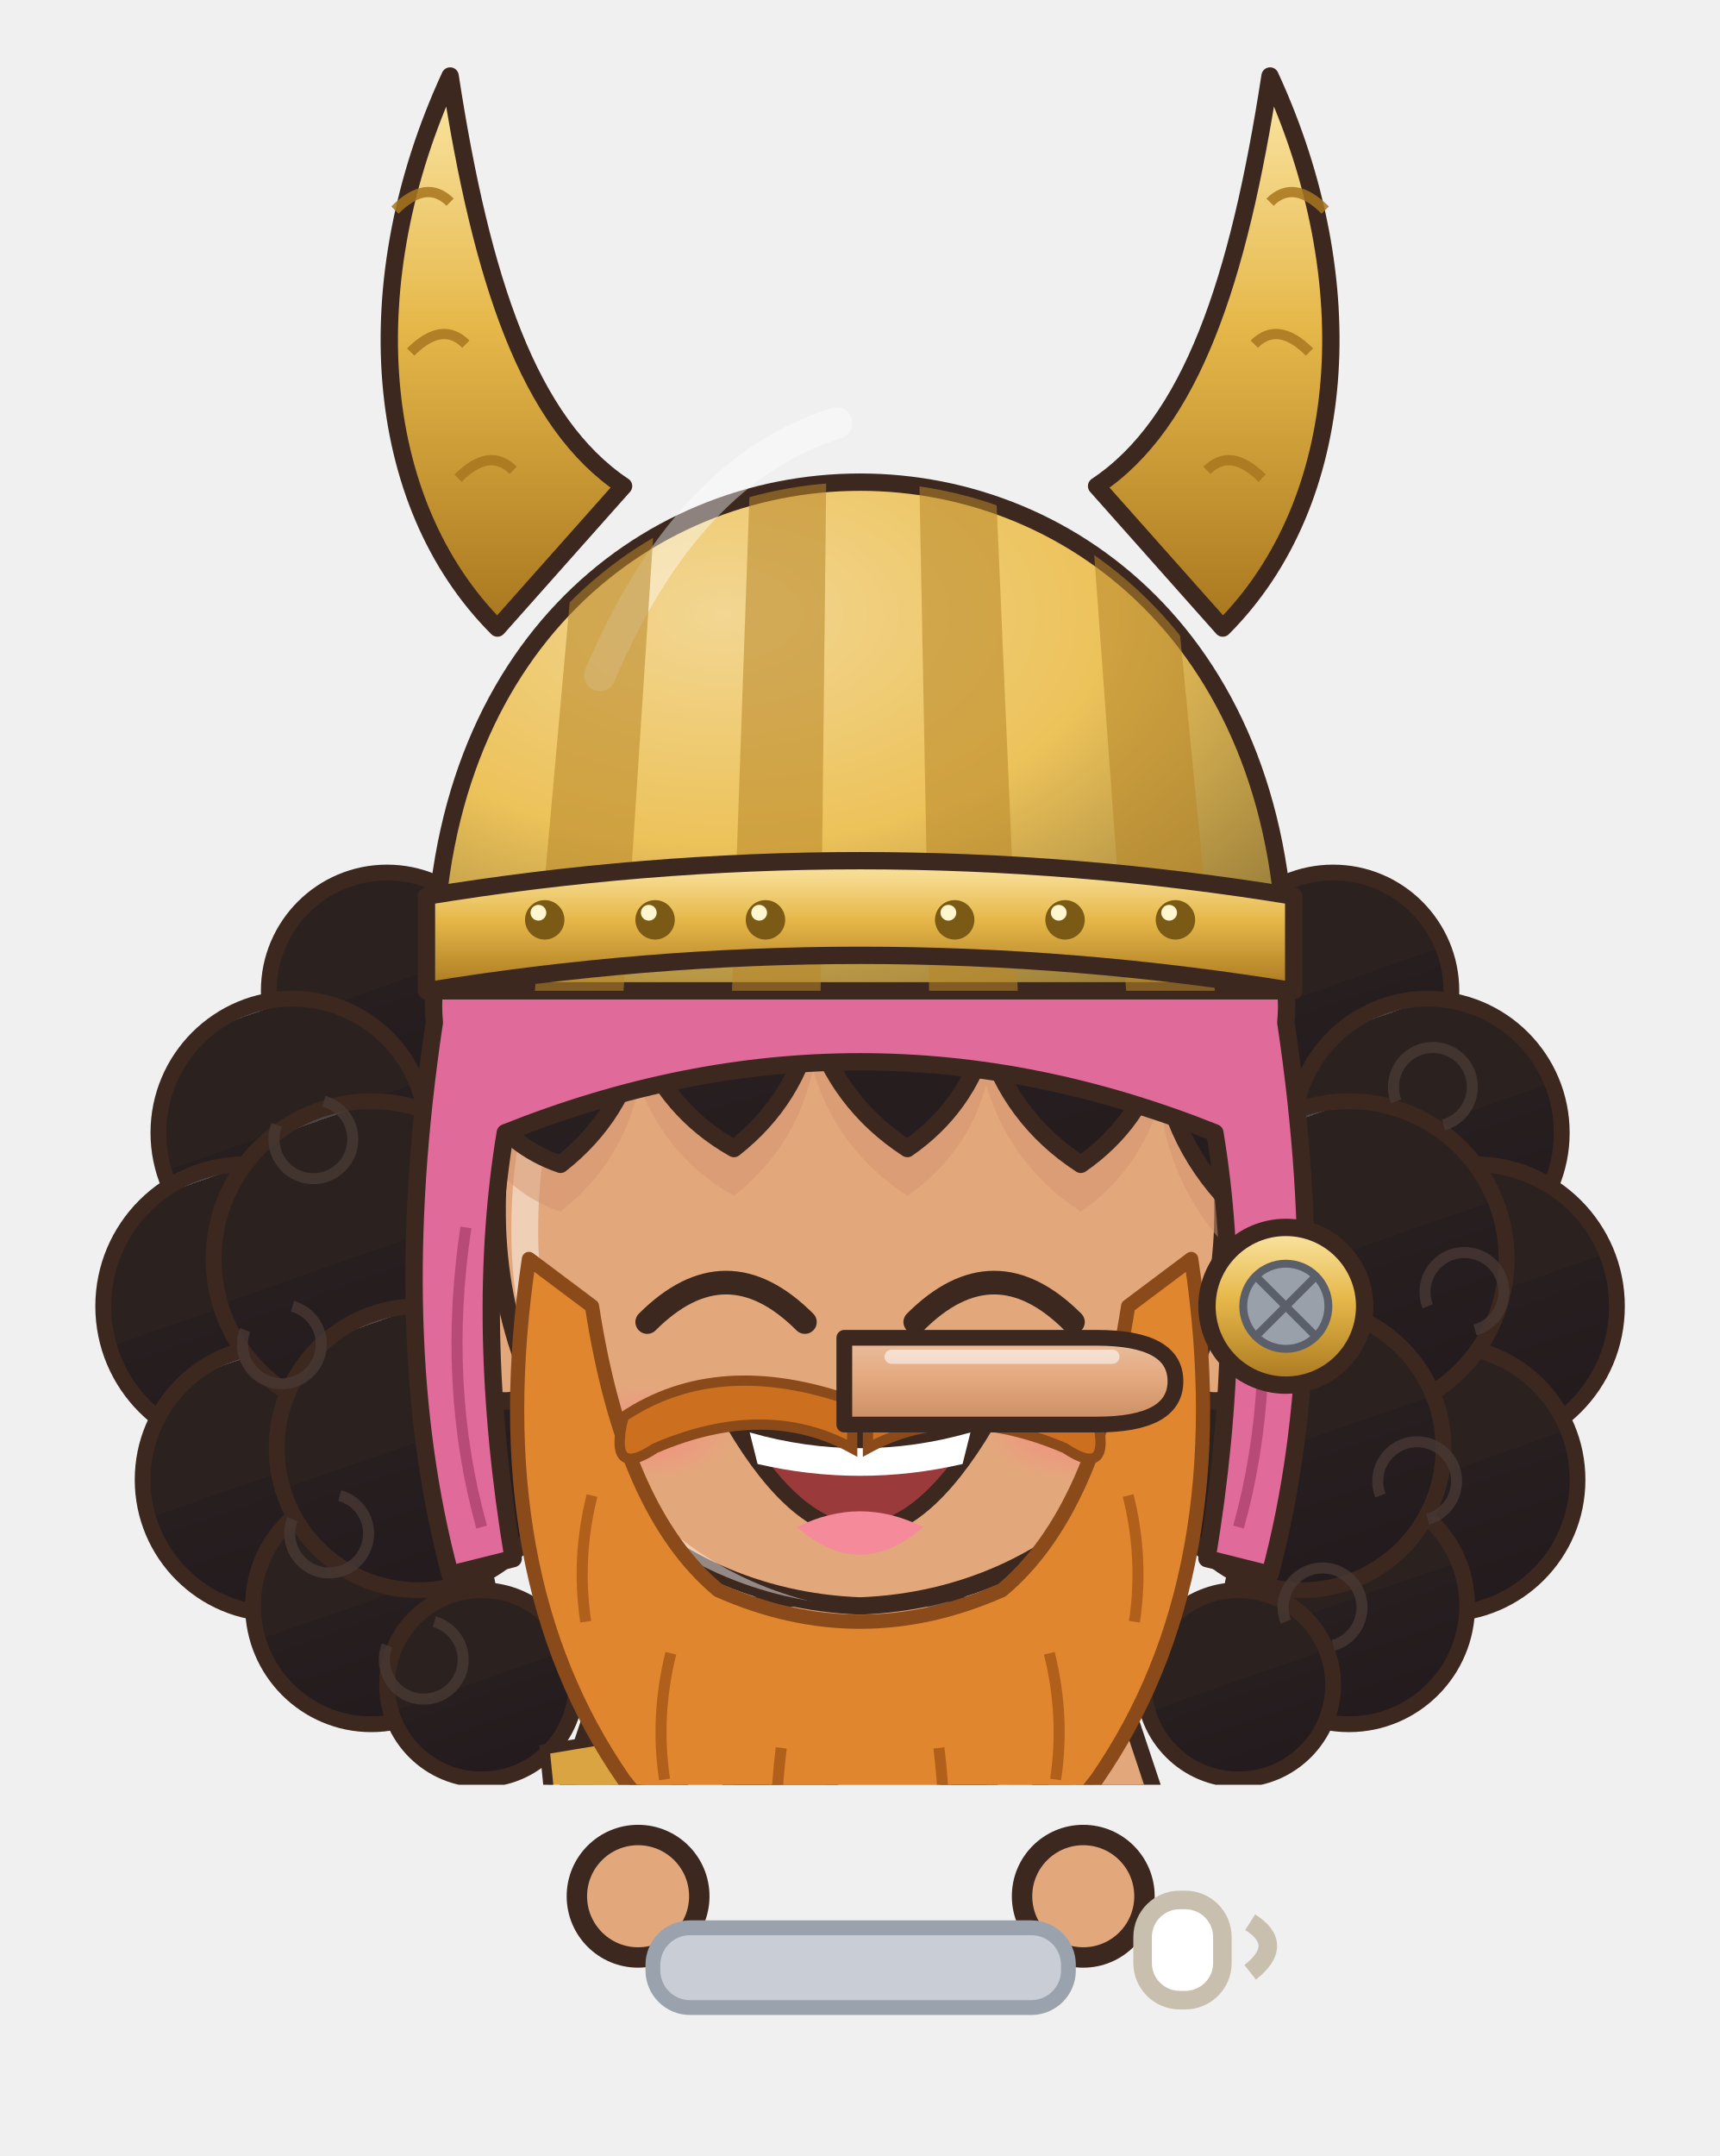
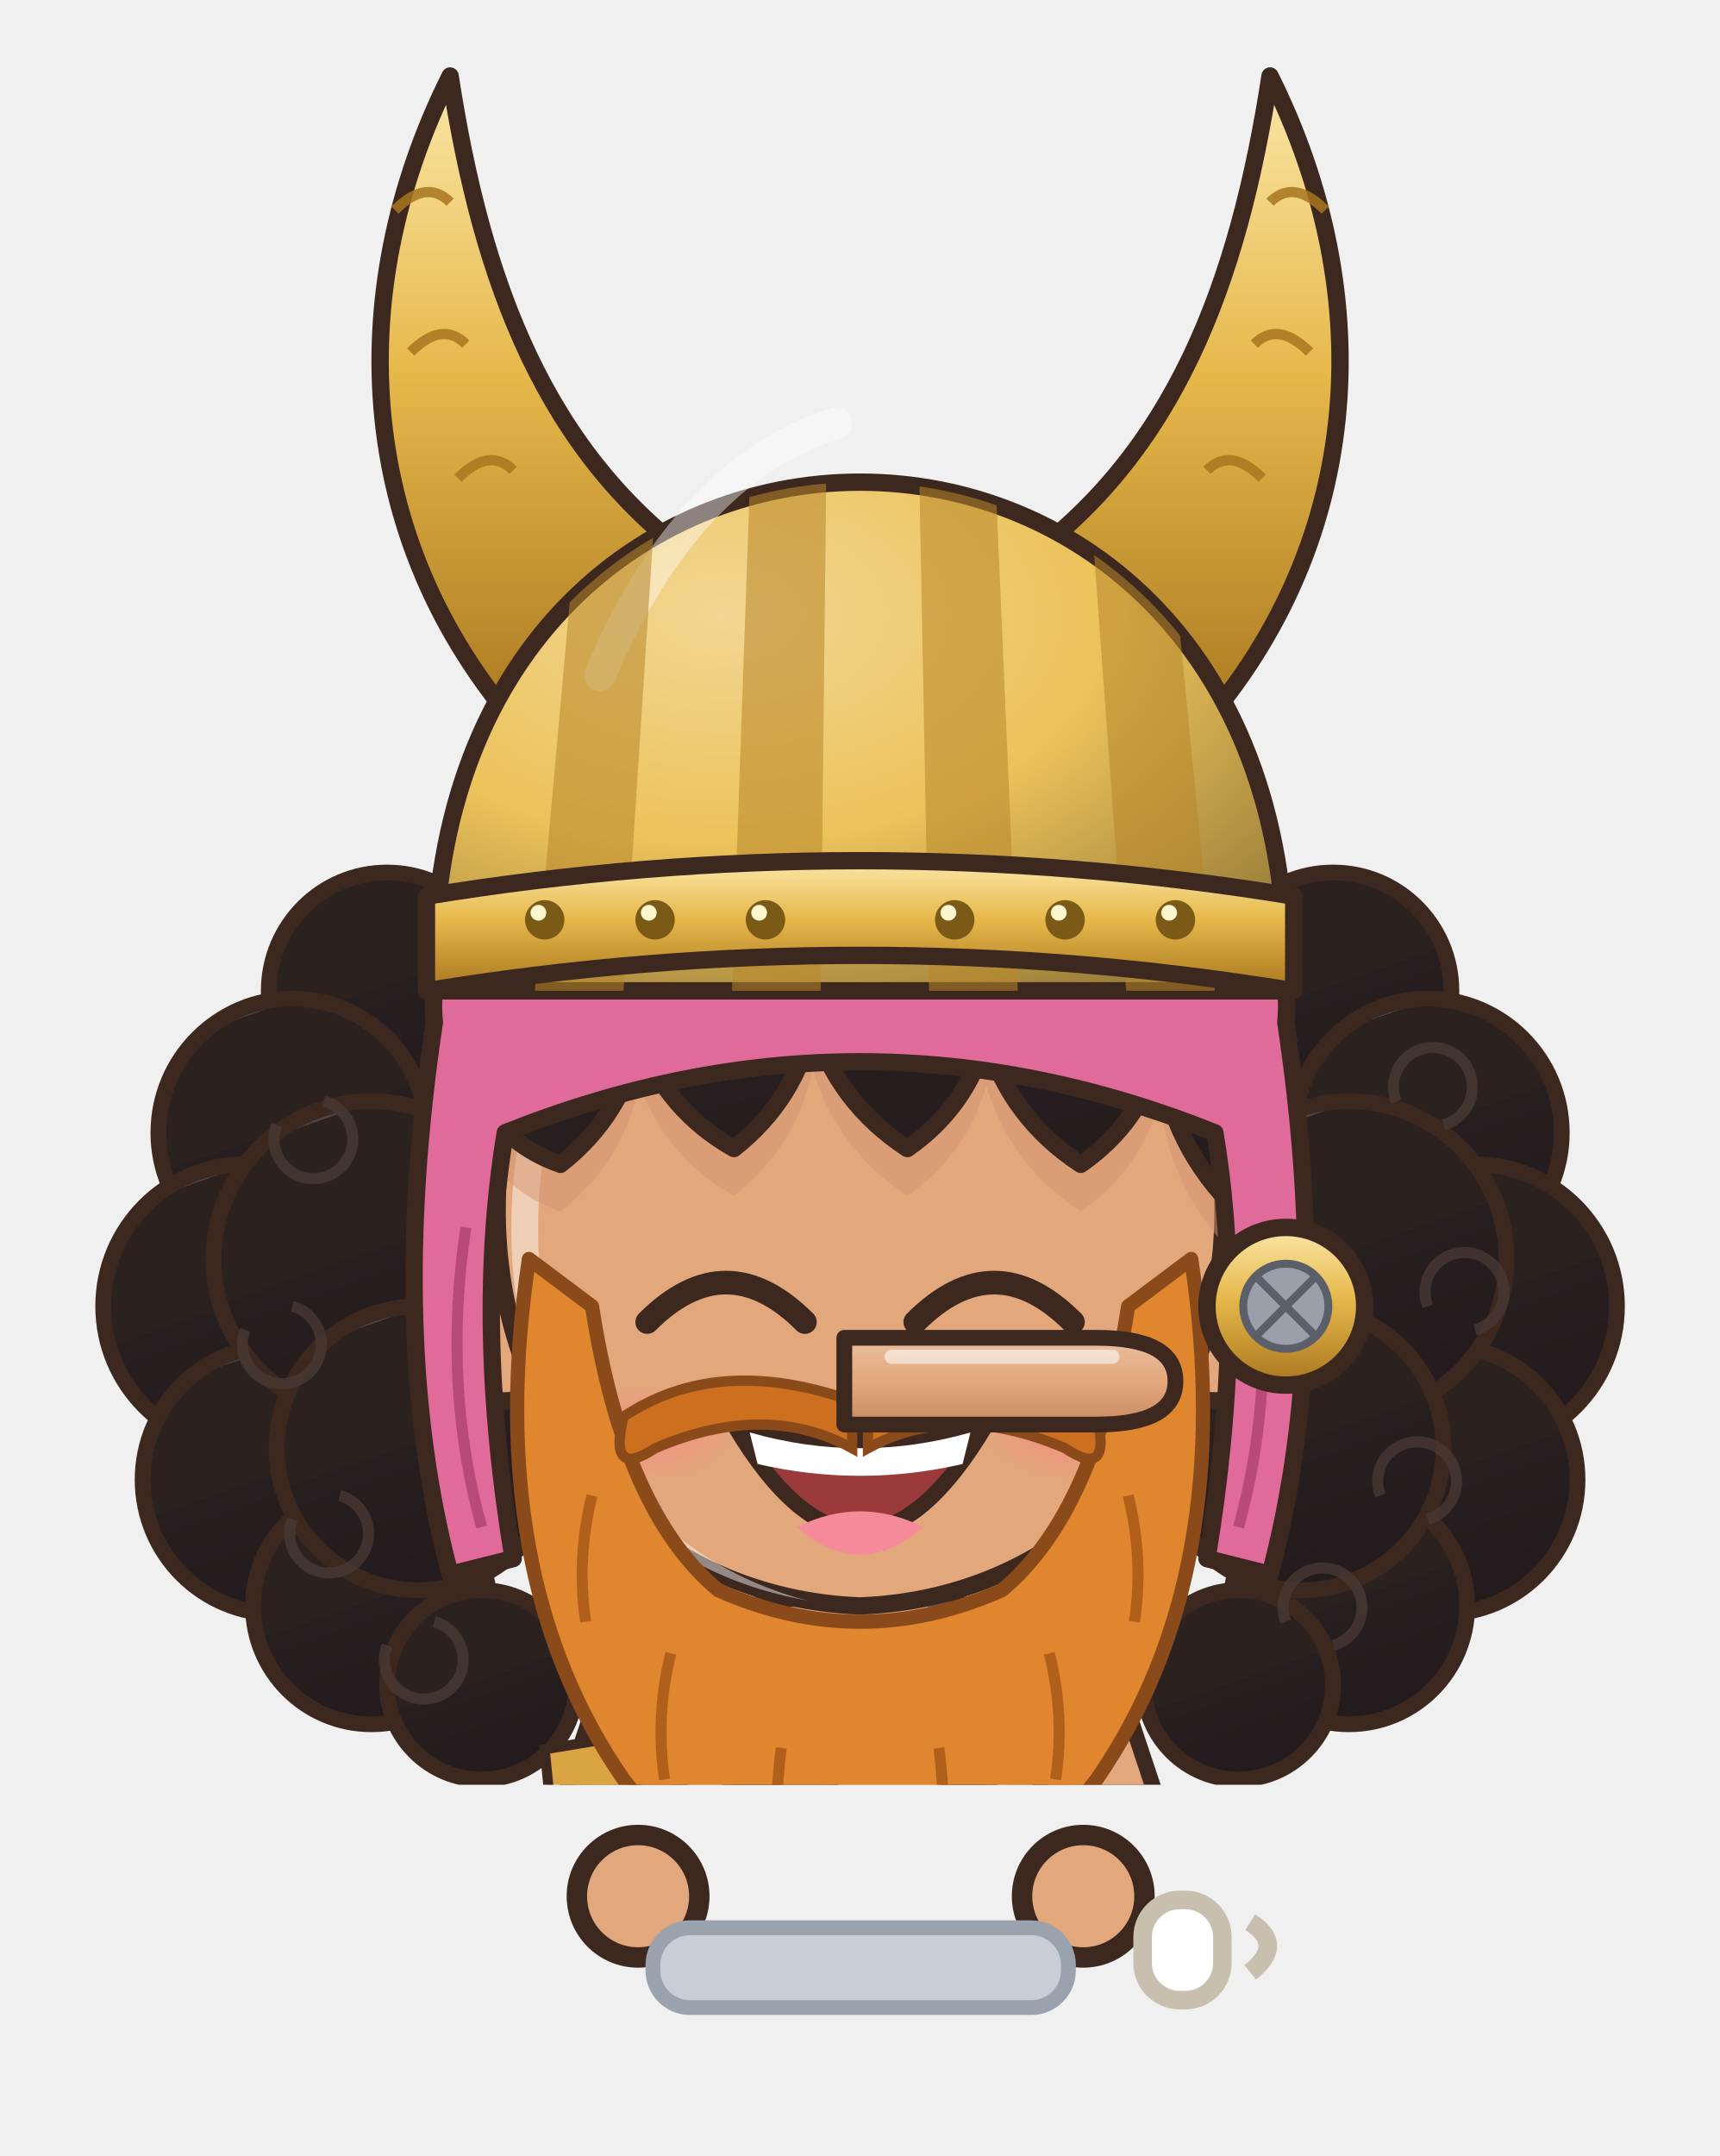
<svg xmlns="http://www.w3.org/2000/svg" viewBox="161.6 201.8 92.7 116.2" width="92.7" height="116.2">
  <svg x="161.6" y="201.8" viewBox="-120 -180 240 248.94" width="92.736" height="96.192">
    <defs>
      <linearGradient id="hair19" x1="0" y1="0" x2=".35" y2="1">
        <stop offset="0" stop-color="#4c4543" />
        <stop offset=".16" stop-color="#4c4543" />
        <stop offset=".16" stop-color="#2b2220" />
        <stop offset=".58" stop-color="#2b2220" />
        <stop offset=".58" stop-color="#271e20" />
        <stop offset="1" stop-color="#231b1d" />
      </linearGradient>
      <radialGradient id="skin19" cx=".4" cy=".32" r=".85">
        <stop offset="0" stop-color="#e3a77c" />
        <stop offset=".84" stop-color="#e3a77c" />
        <stop offset=".84" stop-color="#db9e75" />
        <stop offset="1" stop-color="#db9e75" />
      </radialGradient>
      <linearGradient id="cloth19" x1="0" y1="0" x2=".45" y2="1">
        <stop offset="0" stop-color="#e7b590" />
        <stop offset=".16" stop-color="#e7b590" />
        <stop offset=".16" stop-color="#e3a77c" />
        <stop offset=".6" stop-color="#e3a77c" />
        <stop offset=".6" stop-color="#be8b6b" />
        <stop offset="1" stop-color="#ae7f62" />
      </linearGradient>
      <linearGradient id="iris19" x1="0" y1="0" x2="0" y2="1">
        <stop offset="0" stop-color="#281a12" />
        <stop offset=".5" stop-color="#5a3a2a" />
        <stop offset="1" stop-color="#a49289" />
      </linearGradient>
      <linearGradient id="gold19" x1="0" y1="0" x2="1" y2="1">
        <stop offset="0" stop-color="#f6d27a" />
        <stop offset=".55" stop-color="#d9a63a" />
        <stop offset="1" stop-color="#a8761e" />
      </linearGradient>
      <linearGradient id="steel19" x1="0" y1="0" x2="1" y2="1">
        <stop offset="0" stop-color="#e4e8ee" />
        <stop offset=".5" stop-color="#9aa3ad" />
        <stop offset="1" stop-color="#5a606a" />
      </linearGradient>
      <linearGradient id="beard19" x1="0" y1="0" x2="0" y2="1">
        <stop offset="0" stop-color="#e6e6ea" />
        <stop offset="1" stop-color="#b8b8c2" />
      </linearGradient>
      <radialGradient id="hawkiris19" cx=".45" cy=".4" r=".7">
        <stop offset="0" stop-color="#ffe27a" />
        <stop offset=".6" stop-color="#e8a52a" />
        <stop offset="1" stop-color="#9a5a12" />
      </radialGradient>
      <linearGradient id="straw19" x1="0" y1="0" x2=".3" y2="1">
        <stop offset="0" stop-color="#ffe7aa" />
        <stop offset=".16" stop-color="#ffe7aa" />
        <stop offset=".16" stop-color="#ffe39a" />
        <stop offset=".58" stop-color="#ffe39a" />
        <stop offset=".58" stop-color="#e9b456" />
        <stop offset="1" stop-color="#d6a54f" />
      </linearGradient>
      <radialGradient id="blush19">
        <stop offset="0" stop-color="#ff7f86" stop-opacity=".9" />
        <stop offset="1" stop-color="#ff7f86" stop-opacity="0" />
      </radialGradient>
      <pattern id="stripe19" width="12" height="10" patternUnits="userSpaceOnUse">
        <rect width="6" height="10" fill="#e05a7a" />
        <rect x="6" width="6" height="10" fill="#5a3aa0" />
      </pattern>
      <clipPath id="face19">
        <path d="M -46,-4 C -47,-38 -25,-55 0,-55 C 25,-55 47,-38 46,-4 C 45,23 26,43 0,44 C -26,43 -45,23 -46,-4 Z" />
      </clipPath>
      <clipPath id="torso19">
        <path d="M -30,50 C -34,68 -28,94 -26,124 L 26,124 C 28,94 34,68 30,50 C 18,40 -18,40 -30,50 Z" />
      </clipPath>
    </defs>
    <ellipse cx="0" cy="208" rx="42" ry="7" fill="#000000" opacity=".16" />
    <g transform="translate(0,44.0) scale(1.100,1.100) translate(0,-44)">
      <circle cx="-60" cy="-34" r="15" fill="url(#hair19)" stroke="#3d2820" stroke-width="2" stroke-linejoin="round" />
      <circle cx="-72" cy="-16" r="17" fill="url(#hair19)" stroke="#3d2820" stroke-width="2" stroke-linejoin="round" />
      <circle cx="-78" cy="6" r="18" fill="url(#hair19)" stroke="#3d2820" stroke-width="2" stroke-linejoin="round" />
      <circle cx="-74" cy="28" r="17" fill="url(#hair19)" stroke="#3d2820" stroke-width="2" stroke-linejoin="round" />
      <circle cx="-62" cy="44" r="15" fill="url(#hair19)" stroke="#3d2820" stroke-width="2" stroke-linejoin="round" />
      <circle cx="-48" cy="54" r="12" fill="url(#hair19)" stroke="#3d2820" stroke-width="2" stroke-linejoin="round" />
      <circle cx="-62" cy="0" r="20" fill="url(#hair19)" stroke="#3d2820" stroke-width="2" stroke-linejoin="round" />
      <circle cx="-56" cy="24" r="18" fill="url(#hair19)" stroke="#3d2820" stroke-width="2" stroke-linejoin="round" />
      <path d="M -68,-20 a 5,5 0 1 1 -6,3" stroke="#4a3a34" stroke-width="1.4" fill="none" opacity=".75" />
      <path d="M -72,6 a 5,5 0 1 1 -6,3" stroke="#4a3a34" stroke-width="1.4" fill="none" opacity=".75" />
      <path d="M -66,30 a 5,5 0 1 1 -6,3" stroke="#4a3a34" stroke-width="1.4" fill="none" opacity=".75" />
      <path d="M -54,46 a 5,5 0 1 1 -6,3" stroke="#4a3a34" stroke-width="1.4" fill="none" opacity=".75" />
      <circle cx="60" cy="-34" r="15" fill="url(#hair19)" stroke="#3d2820" stroke-width="2" stroke-linejoin="round" />
      <circle cx="72" cy="-16" r="17" fill="url(#hair19)" stroke="#3d2820" stroke-width="2" stroke-linejoin="round" />
      <circle cx="78" cy="6" r="18" fill="url(#hair19)" stroke="#3d2820" stroke-width="2" stroke-linejoin="round" />
      <circle cx="74" cy="28" r="17" fill="url(#hair19)" stroke="#3d2820" stroke-width="2" stroke-linejoin="round" />
      <circle cx="62" cy="44" r="15" fill="url(#hair19)" stroke="#3d2820" stroke-width="2" stroke-linejoin="round" />
      <circle cx="48" cy="54" r="12" fill="url(#hair19)" stroke="#3d2820" stroke-width="2" stroke-linejoin="round" />
      <circle cx="62" cy="0" r="20" fill="url(#hair19)" stroke="#3d2820" stroke-width="2" stroke-linejoin="round" />
      <circle cx="56" cy="24" r="18" fill="url(#hair19)" stroke="#3d2820" stroke-width="2" stroke-linejoin="round" />
      <path d="M 68,-20 a 5,5 0 1 1 6,3" stroke="#4a3a34" stroke-width="1.4" fill="none" opacity=".75" />
      <path d="M 72,6 a 5,5 0 1 1 6,3" stroke="#4a3a34" stroke-width="1.4" fill="none" opacity=".75" />
      <path d="M 66,30 a 5,5 0 1 1 6,3" stroke="#4a3a34" stroke-width="1.4" fill="none" opacity=".75" />
      <path d="M 54,46 a 5,5 0 1 1 6,3" stroke="#4a3a34" stroke-width="1.4" fill="none" opacity=".75" />
    </g>
    <g transform="translate(0,205) scale(1,1) translate(0,-205)">
      <path d="M -24,118 Q -32,150 -25,176 L -1,176 Q 6,150 -2,118 Z" fill="url(#stripe19)" stroke="#3d2820" stroke-width="2.2" stroke-linejoin="round" />
      <path d="M -22,172 Q -24,186.0 -22,200 L -4,200 Q -2,186.0 -4,172 Z" fill="#8a5a3a" stroke="#3d2820" stroke-width="2.2" stroke-linejoin="round" />
      <path d="M -18,176 L -18,196" stroke="#ffffff" stroke-width="2" opacity=".18" />
      <path d="M -30.5,172.0 L -23.0,181.1 L -18.0,177.3 L -13.0,180.6 L -8.0,177.2 L -3.0,181.7 L 4.5,172.0 L -3.0,165.3 L -8.0,167.9 L -13.0,164.3 L -18.0,168.0 L -23.0,164.9 Z" fill="#c9a878" stroke="#887251" stroke-width="1.5" stroke-linejoin="round" />
      <path d="M -25.0,170.4 q 2.0,3.0 4.0,4.0" stroke="#887251" stroke-width="1.1" fill="none" opacity=".55" />
      <path d="M -23.0,174.7 l 4.0,0.0" stroke="#dbc6a7" stroke-width="1.6" stroke-linecap="round" opacity=".7" />
      <path d="M -10.0,170.2 q 2.0,3.0 4.0,4.0" stroke="#887251" stroke-width="1.1" fill="none" opacity=".55" />
      <ellipse cx="-13" cy="205" rx="14" ry="7" fill="#8a5a3a" stroke="#3d2820" stroke-width="2.2" stroke-linejoin="round" />
      <ellipse cx="-17" cy="202.5" rx="5" ry="2" fill="#ffffff" opacity=".3" />
      <path d="M 2,118 Q -6,150 1,176 L 25,176 Q 32,150 24,118 Z" fill="url(#stripe19)" stroke="#3d2820" stroke-width="2.2" stroke-linejoin="round" />
      <path d="M 4,172 Q 2,186.0 4,200 L 22,200 Q 24,186.0 22,172 Z" fill="#8a5a3a" stroke="#3d2820" stroke-width="2.2" stroke-linejoin="round" />
      <path d="M 8,176 L 8,196" stroke="#ffffff" stroke-width="2" opacity=".18" />
      <path d="M -4.5,172.0 L 3.0,179.9 L 8.0,177.0 L 13.0,180.4 L 18.0,177.1 L 23.0,181.0 L 30.5,172.0 L 23.0,165.3 L 18.0,167.7 L 13.0,165.2 L 8.0,167.4 L 3.0,164.7 Z" fill="#c9a878" stroke="#887251" stroke-width="1.5" stroke-linejoin="round" />
      <path d="M 1.0,169.5 q 2.0,3.0 4.0,4.0" stroke="#887251" stroke-width="1.1" fill="none" opacity=".55" />
      <path d="M 3.0,174.7 l 4.0,0.0" stroke="#dbc6a7" stroke-width="1.6" stroke-linecap="round" opacity=".7" />
      <path d="M 16.0,173.2 q 2.0,3.0 4.0,4.0" stroke="#887251" stroke-width="1.1" fill="none" opacity=".55" />
      <ellipse cx="13" cy="205" rx="14" ry="7" fill="#8a5a3a" stroke="#3d2820" stroke-width="2.2" stroke-linejoin="round" />
      <ellipse cx="9" cy="202.5" rx="5" ry="2" fill="#ffffff" opacity=".3" />
      <path d="M -30,50 C -34,68 -28,94 -26,124 L 26,124 C 28,94 34,68 30,50 C 18,40 -18,40 -30,50 Z" fill="url(#skin19)" stroke="#3d2820" stroke-width="2.2" stroke-linejoin="round" />
      <path d="M -8,72 Q -6,82 -8,92 M 8,72 Q 6,82 8,92" stroke="#b18060" stroke-width="1.6" fill="none" />
      <g clip-path="url(#torso19)">
        <path d="M -30,50 C -34,68 -28,94 -26,124 L 26,124 C 28,94 34,68 30,50 C 18,40 -18,40 -30,50 Z" transform="translate(4,3)" fill="none" stroke="#ffffff" stroke-width="5" opacity=".3" />
        <path d="M -30,50 C -34,68 -28,94 -26,124 L 26,124 C 28,94 34,68 30,50 C 18,40 -18,40 -30,50 Z" transform="translate(-6,-2)" fill="none" stroke="#000000" stroke-width="9" opacity=".13" />
      </g>
      <path d="M -22,60 Q -12,70 -2,64 M 2,64 Q 12,70 22,60" stroke="#b18060" stroke-width="1.6" fill="none" stroke-linecap="round" />
      <path d="M 0,70 L 0,98 M -8,78 Q -4,80 -1,78 M 1,78 Q 4,80 8,78 M -8,88 Q -4,90 -1,88 M 1,88 Q 4,90 8,88" stroke="#b18060" stroke-width="1.2" fill="none" opacity=".75" />
      <path d="M -16,46 L -14,104" stroke="#3d2820" stroke-width="8" />
      <path d="M -16,46 L -14,104" stroke="#5a3aa0" stroke-width="5" />
      <path d="M 16,46 L 14,104" stroke="#3d2820" stroke-width="8" />
      <path d="M 16,46 L 14,104" stroke="#5a3aa0" stroke-width="5" />
      <rect x="-29" y="103" width="58" height="10" fill="#1f1d26" stroke="#3d2820" stroke-width="1.8" />
      <rect x="-6" y="102" width="12" height="12" rx="1.5" fill="none" stroke="#e6c25a" stroke-width="2.4" />
      <path d="M -26,48 L 30,112" stroke="#3d2820" stroke-width="7" stroke-linecap="round" />
      <path d="M -26,48 L 30,112" stroke="#9aa0aa" stroke-width="4.4" stroke-linecap="round" />
      <path d="M 20,104 L 36,116" stroke="#8a8f9a" stroke-width="2.4" />
      <ellipse cx="38" cy="126" rx="11" ry="12" fill="#d0402c" stroke="#3d2820" stroke-width="1.8" stroke-linejoin="round" />
      <path d="M 30,120 Q 38,116 46,120" stroke="#8a2a1a" stroke-width="1.6" fill="none" />
      <path d="M -28,54 L -38,84 L -31,102" stroke="#3d2820" stroke-width="17" fill="none" stroke-linecap="round" stroke-linejoin="round" />
      <path d="M -28,54 L -38,84 L -31,102" stroke="url(#skin19)" stroke-width="12.6" fill="none" stroke-linecap="round" stroke-linejoin="round" />
      <path d="M -28,54 L -38,84 L -31,102" transform="translate(-2.6,-1)" stroke="#ffffff" stroke-width="2.6" fill="none" stroke-linecap="round" stroke-linejoin="round" opacity=".28" />
      <path d="M -25.3,95.6 L -39.5,101.2" stroke="#3d2820" stroke-width="8.4" stroke-linecap="round" />
      <path d="M -25.3,95.6 L -39.5,101.2" stroke="#1f1d26" stroke-width="6" stroke-linecap="round" />
      <circle cx="-27.7" cy="96.6" r="1.3" fill="#c9ced6" />
      <circle cx="-32.4" cy="98.4" r="1.3" fill="#c9ced6" />
      <circle cx="-37.1" cy="100.2" r="1.3" fill="#c9ced6" />
      <path d="M 28,54 L 38,84 L 31,102" stroke="#3d2820" stroke-width="17" fill="none" stroke-linecap="round" stroke-linejoin="round" />
      <path d="M 28,54 L 38,84 L 31,102" stroke="url(#skin19)" stroke-width="12.6" fill="none" stroke-linecap="round" stroke-linejoin="round" />
      <path d="M 28,54 L 38,84 L 31,102" transform="translate(-2.6,-1)" stroke="#ffffff" stroke-width="2.6" fill="none" stroke-linecap="round" stroke-linejoin="round" opacity=".28" />
      <path d="M 39.5,101.2 L 25.3,95.6" stroke="#3d2820" stroke-width="8.4" stroke-linecap="round" />
      <path d="M 39.5,101.2 L 25.3,95.6" stroke="#1f1d26" stroke-width="6" stroke-linecap="round" />
      <circle cx="37.1" cy="100.2" r="1.3" fill="#c9ced6" />
      <circle cx="32.4" cy="98.4" r="1.3" fill="#c9ced6" />
      <circle cx="27.7" cy="96.6" r="1.3" fill="#c9ced6" />
      <circle cx="-31" cy="102" r="8.5" fill="url(#skin19)" stroke="#3d2820" stroke-width="2.2" />
      <circle cx="31" cy="102" r="8.5" fill="url(#skin19)" stroke="#3d2820" stroke-width="2.2" />
      <path d="M -44,64 L -32,62 L -31,72 L -43,74 Z" fill="#d9a441" stroke="#3d2820" stroke-width="1.4" />
      <path d="M -10,34 L 10,34 L 9,46 Q 0,50 -9,46 Z" fill="#db9e75" />
    </g>
    <g transform="translate(0,44.0) scale(1.100,1.100) translate(0,-44)">
      <ellipse cx="-45" cy="8" rx="7" ry="10" fill="url(#skin19)" stroke="#3d2820" stroke-width="2.2" stroke-linejoin="round" />
      <ellipse cx="45" cy="8" rx="7" ry="10" fill="url(#skin19)" stroke="#3d2820" stroke-width="2.2" stroke-linejoin="round" />
      <path d="M -46,-4 C -47,-38 -25,-55 0,-55 C 25,-55 47,-38 46,-4 C 45,23 26,43 0,44 C -26,43 -45,23 -46,-4 Z" fill="url(#skin19)" stroke="#3d2820" stroke-width="2.2" stroke-linejoin="round" />
      <g clip-path="url(#face19)">
        <path d="M -46,-4 C -47,-38 -25,-55 0,-55 C 25,-55 47,-38 46,-4 C 45,23 26,43 0,44 C -26,43 -45,23 -46,-4 Z" transform="translate(3.5,2.5)" fill="none" stroke="#ffffff" stroke-width="3.4" opacity=".45" />
      </g>
      <g clip-path="url(#face19)">
        <path d="M -53,14 C -60,-46 -28,-72 0,-72 C 28,-72 60,-46 53,14 L 48,-6 Q 39.4,-14.2 38,-26 Q 35.5,-17.2 28,-12 Q 19.1,-17.8 16,-28 Q 13.5,-19.2 6,-14 Q -2.9,-19.8 -6,-30 Q -8.1,-20.2 -16,-14 Q -24.5,-18.8 -28,-28 Q -30.1,-18.2 -38,-12 Q -44.4,-14.2 -48,-20 Q -44.4,-2.1 -53,14 Z" transform="translate(0,6)" fill="#d3946e" opacity=".5" />
      </g>
      <path d="M -27,8 Q -17,-2 -7,8" stroke="#3d2820" stroke-width="3" fill="none" stroke-linecap="round" />
      <path d="M 7,8 Q 17,-2 27,8" stroke="#3d2820" stroke-width="3" fill="none" stroke-linecap="round" />
      <path d="M -16,21 Q 0,48 16,21 Q 0,25 -16,21 Z" fill="#9a3a3a" stroke="#3d2820" stroke-width="2" stroke-linejoin="round" />
      <path d="M -8,34 Q 0,41 8,34 Q 0,30 -8,34 Z" fill="#f48a9a" />
      <path d="M -14,22 Q 0,26 14,22 L 13,26 Q 0,29 -13,26 Z" fill="#ffffff" />
      <ellipse cx="-27" cy="22" rx="11" ry="6" fill="url(#blush19)" opacity="0.70" />
      <ellipse cx="27" cy="22" rx="11" ry="6" fill="url(#blush19)" opacity="0.70" />
      <path d="M -42,0 Q -48,40 -30,66 Q -16,84 0,92 Q 16,84 30,66 Q 48,40 42,0 L 34,6 Q 30,32 18,42 Q 0,50 -18,42 Q -30,32 -34,6 Z" fill="#e0862e" stroke="#8a4a1a" stroke-width="1.8" stroke-linejoin="round" />
      <path d="M -1,24 Q -12,18 -26,24 Q -32,28 -30,20 Q -18,12 -1,18 Z M 1,24 Q 12,18 26,24 Q 32,28 30,20 Q 18,12 1,18 Z" fill="#cc7020" stroke="#8a4a1a" stroke-width="1.3" />
      <path d="M -34,30 q -2,8 -0.8,16" stroke="#b0601a" stroke-width="1.4" fill="none" />
      <path d="M -24,50 q -2,8 -0.8,16" stroke="#b0601a" stroke-width="1.4" fill="none" />
      <path d="M -10,62 q -1,8 -0.4,16" stroke="#b0601a" stroke-width="1.4" fill="none" />
      <path d="M 10,62 q 1,8 0.4,16" stroke="#b0601a" stroke-width="1.4" fill="none" />
      <path d="M 24,50 q 2,8 0.8,16" stroke="#b0601a" stroke-width="1.4" fill="none" />
      <path d="M 34,30 q 2,8 0.8,16" stroke="#b0601a" stroke-width="1.4" fill="none" />
      <path d="M 0,68 q 0,8 0.0,16" stroke="#b0601a" stroke-width="1.4" fill="none" />
      <defs>
        <linearGradient id="ns19" x1="0" y1="0" x2="0" y2="1">
          <stop offset="0" stop-color="#eabfa0" />
          <stop offset=".5" stop-color="#e3a77c" />
          <stop offset="1" stop-color="#c88b63" />
        </linearGradient>
      </defs>
      <path d="M -2,10 L 30,10 Q 40,10 40,15.5 Q 40,21 30,21 L -2,21 Z" fill="url(#ns19)" stroke="#3d2820" stroke-width="2" stroke-linejoin="round" />
      <path d="M -2,10.6 L -2,20.4" stroke="url(#ns19)" stroke-width="3" />
      <path d="M 4,12.4 L 32,12.4" stroke="#ffffff" stroke-width="1.8" stroke-linecap="round" opacity=".55" />
      <path d="M -53,14 C -60,-46 -28,-72 0,-72 C 28,-72 60,-46 53,14 L 48,-6 Q 39.4,-14.2 38,-26 Q 35.5,-17.2 28,-12 Q 19.1,-17.8 16,-28 Q 13.5,-19.2 6,-14 Q -2.9,-19.8 -6,-30 Q -8.1,-20.2 -16,-14 Q -24.5,-18.8 -28,-28 Q -30.1,-18.2 -38,-12 Q -44.4,-14.2 -48,-20 Q -44.4,-2.1 -53,14 Z" fill="url(#hair19)" stroke="#3d2820" stroke-width="2.2" stroke-linejoin="round" />
      <defs>
        <linearGradient id="hg19" x1="0" y1="0" x2="0" y2="1">
          <stop offset="0" stop-color="#fbe7a8" />
          <stop offset=".45" stop-color="#e6b84a" />
          <stop offset="1" stop-color="#a8761e" />
        </linearGradient>
        <linearGradient id="hh19" x1="0" y1="1" x2="1" y2="0">
          <stop offset="0" stop-color="#bdb6a4" />
          <stop offset=".55" stop-color="#f2eee4" />
          <stop offset="1" stop-color="#ffffff" />
        </linearGradient>
        <linearGradient id="hk19" x1="0" y1="1" x2="1" y2="0">
          <stop offset="0" stop-color="#2a2e38" />
          <stop offset=".6" stop-color="#4a4f5c" />
          <stop offset="1" stop-color="#6a707e" />
        </linearGradient>
      </defs>
      <path d="M -54,-30 C -58,-72 58,-72 54,-30 Q 60,10 52,40 L 44,38 Q 49,8 45,-16 Q 0,-34 -45,-16 Q -49,8 -44,38 L -52,40 Q -60,10 -54,-30 Z" fill="#e06a9a" stroke="#3d2820" stroke-width="2.2" stroke-linejoin="round" />
      <path d="M -50,-4 Q -53,16 -48,34 M 50,-4 Q 53,16 48,34" stroke="#b84a78" stroke-width="1.4" fill="none" />
      <circle cx="54" cy="6" r="10" fill="url(#hg19)" stroke="#3d2820" stroke-width="2.2" stroke-linejoin="round" />
      <circle cx="54" cy="6" r="5.4" fill="#9aa0aa" stroke="#5a5f6a" stroke-width="1" />
      <path d="M 50.5,2.5 L 57.5,9.5 M 57.5,2.5 L 50.5,9.5" stroke="#5a5f6a" stroke-width="1" />
-       <path d="M -46,-80 C -62,-96 -64,-124 -52,-150 C -48,-124 -42,-106 -30,-98 Z" fill="url(#hg19)" stroke="#3d2820" stroke-width="2.2" stroke-linejoin="round" />
+       <path d="M -42,-66 C -64,-90 -66,-122 -52,-150 C -48,-124 -40,-102 -20,-88 Z" fill="url(#hg19)" stroke="#3d2820" stroke-width="2.2" stroke-linejoin="round" />
      <path d="M -44,-100 q -3,-3 -7,1" stroke="#a8761e" stroke-width="1.3" fill="none" opacity=".85" />
      <path d="M -50,-116 q -3,-3 -7,1" stroke="#a8761e" stroke-width="1.3" fill="none" opacity=".85" />
      <path d="M -52,-134 q -3,-3 -7,1" stroke="#a8761e" stroke-width="1.3" fill="none" opacity=".85" />
-       <path d="M 46,-80 C 62,-96 64,-124 52,-150 C 48,-124 42,-106 30,-98 Z" fill="url(#hg19)" stroke="#3d2820" stroke-width="2.2" stroke-linejoin="round" />
+       <path d="M 42,-66 C 64,-90 66,-122 52,-150 C 48,-124 40,-102 20,-88 Z" fill="url(#hg19)" stroke="#3d2820" stroke-width="2.2" stroke-linejoin="round" />
      <path d="M 44,-100 q 3,-3 7,1" stroke="#a8761e" stroke-width="1.3" fill="none" opacity=".85" />
      <path d="M 50,-116 q 3,-3 7,1" stroke="#a8761e" stroke-width="1.3" fill="none" opacity=".85" />
      <path d="M 52,-134 q 3,-3 7,1" stroke="#a8761e" stroke-width="1.3" fill="none" opacity=".85" />
      <defs>
        <radialGradient id="hd19" cx=".34" cy=".26" r=".9">
          <stop offset="0" stop-color="#f2d692" />
          <stop offset=".5" stop-color="#ecc25a" />
          <stop offset="1" stop-color="#927837" />
        </radialGradient>
      </defs>
      <path d="M -54,-34 C -56,-120 56,-120 54,-34 Z" fill="url(#hd19)" stroke="#3d2820" stroke-width="2.2" stroke-linejoin="round" />
      <path d="M -33,-74 Q -22,-100 -3,-106" stroke="#ffffff" stroke-width="4" fill="none" stroke-linecap="round" opacity=".42" />
      <defs>
        <clipPath id="uc19">
          <path d="M -54,-34 C -56,-120 56,-120 54,-34 Z" />
        </clipPath>
      </defs>
      <g clip-path="url(#uc19)" opacity=".55">
        <path d="M -33,-126 L -24,-126 L -30.0,-34 L -41.25,-34 Z" fill="#b8862a" />
        <path d="M -13,-126 L -4,-126 L -5.0,-34 L -16.25,-34 Z" fill="#b8862a" />
        <path d="M 7,-126 L 16,-126 L 20.0,-34 L 8.75,-34 Z" fill="#b8862a" />
        <path d="M 27,-126 L 36,-126 L 45.0,-34 L 33.75,-34 Z" fill="#b8862a" />
      </g>
      <path d="M -55,-46 Q 0,-55 55,-46 L 55,-34 Q 0,-43 -55,-34 Z" fill="url(#hg19)" stroke="#3d2820" stroke-width="2.2" stroke-linejoin="round" />
      <circle cx="-40" cy="-43.0" r="2.5" fill="#7a5a14" />
      <circle cx="-40.8" cy="-43.9" r="1" fill="#fff6d0" />
      <circle cx="-26" cy="-43.0" r="2.5" fill="#7a5a14" />
      <circle cx="-26.8" cy="-43.9" r="1" fill="#fff6d0" />
      <circle cx="-12" cy="-43.0" r="2.5" fill="#7a5a14" />
      <circle cx="-12.8" cy="-43.9" r="1" fill="#fff6d0" />
      <circle cx="12" cy="-43.0" r="2.5" fill="#7a5a14" />
      <circle cx="11.2" cy="-43.9" r="1" fill="#fff6d0" />
      <circle cx="26" cy="-43.0" r="2.5" fill="#7a5a14" />
      <circle cx="25.2" cy="-43.9" r="1" fill="#fff6d0" />
      <circle cx="40" cy="-43.0" r="2.5" fill="#7a5a14" />
      <circle cx="39.2" cy="-43.9" r="1" fill="#fff6d0" />
    </g>
    <g transform="translate(0,205) scale(1,1) translate(0,-205)" />
  </svg>
  <circle cx="196.0" cy="304.0" r="3.3" fill="#e3a77c" stroke="#3d2820" stroke-width="1.1" />
  <circle cx="220.0" cy="304.0" r="3.3" fill="#e3a77c" stroke="#3d2820" stroke-width="1.1" />
  <rect x="196.8" y="305.7" width="22.4" height="4.3" rx="2" fill="#c9ced6" stroke="#9aa3ad" stroke-width=".8" />
  <rect x="223.2" y="304.2" width="4.3" height="5.4" rx="2" fill="#ffffff" stroke="#c9bfae" />
  <path d="M 229.0,305.4 q 1.9,1.2 0,2.7" stroke="#c9bfae" fill="none" />
</svg>
